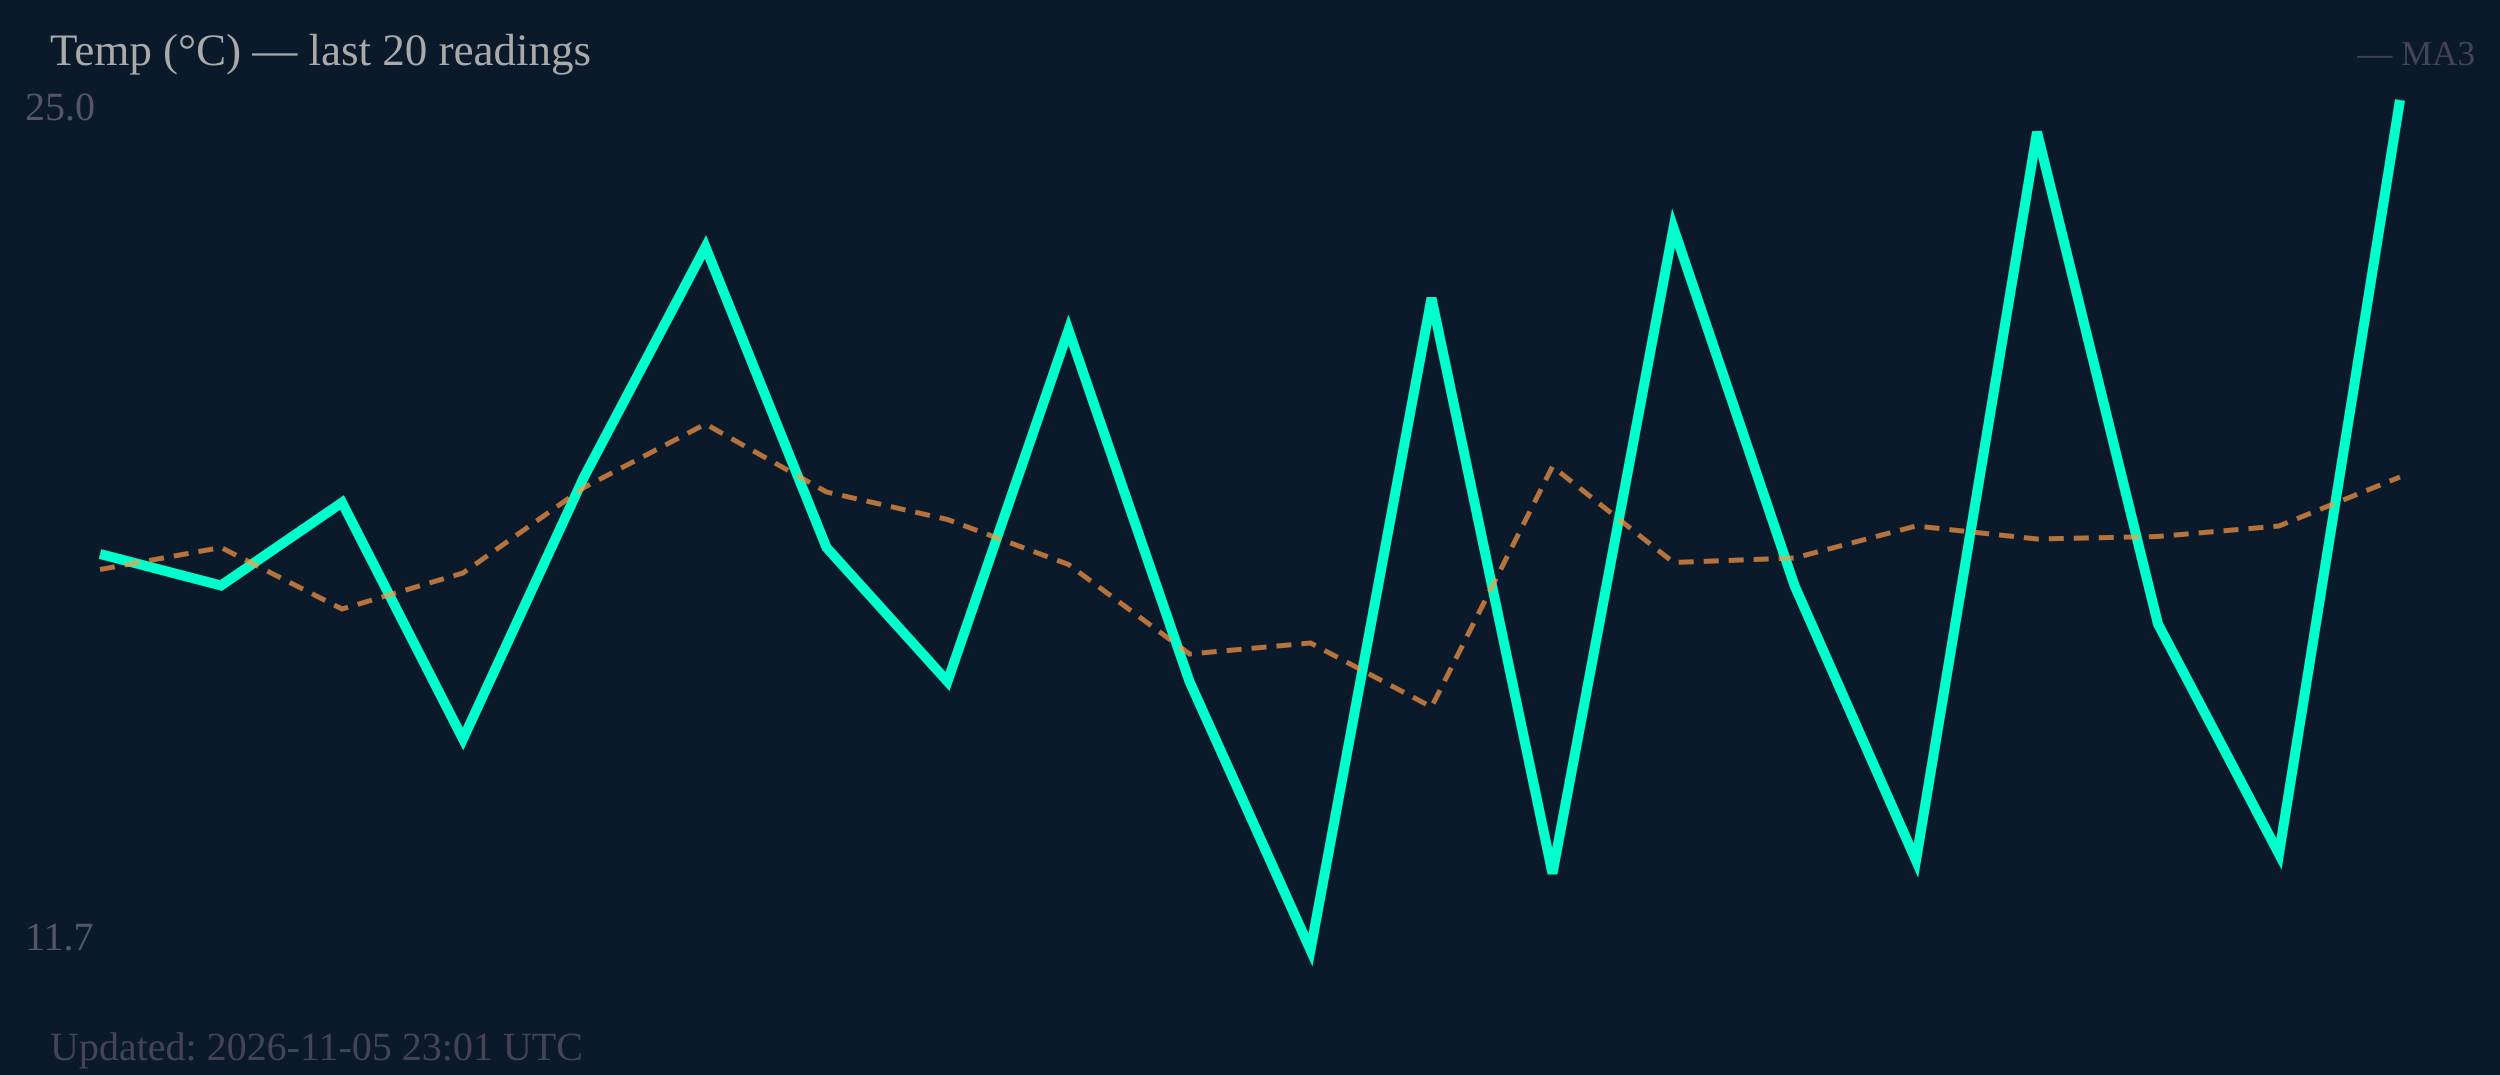
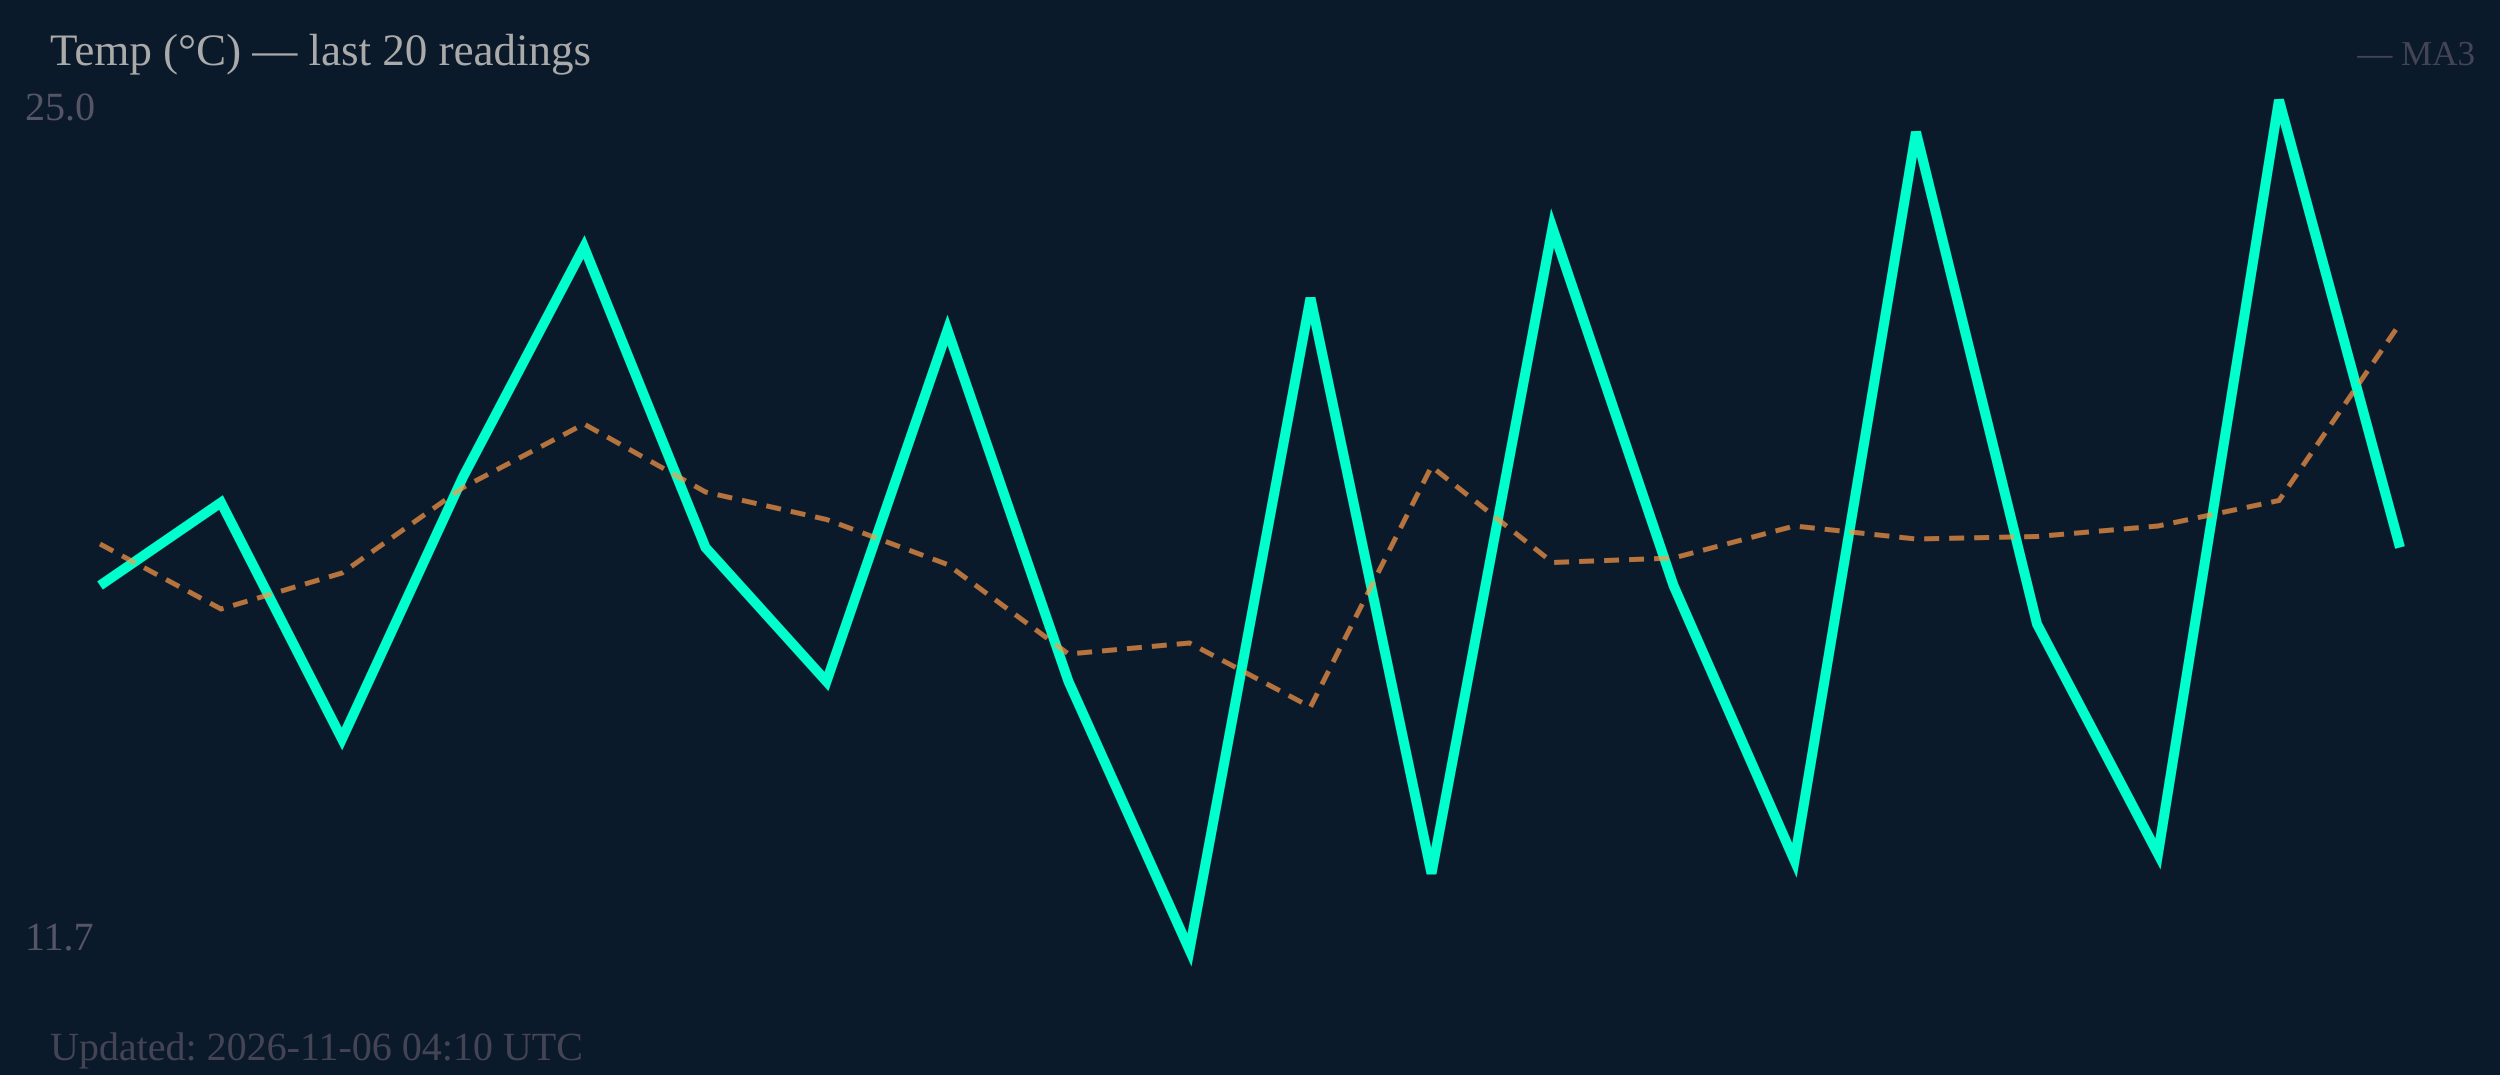
<svg xmlns="http://www.w3.org/2000/svg" width="500" height="215" viewBox="0 0 500 215">
  <rect width="500" height="215" fill="#0b1a2a" />
  <text x="5" y="24" font-size="8" fill="#556">25.0</text>
  <text x="5" y="190" font-size="8" fill="#556">11.7</text>
-   <polyline fill="none" stroke="#00ffcc" stroke-width="2" points="20.0,110.8 44.2,117.1 68.4,100.5 92.6,147.8 116.8,95.4 141.1,49.4 165.3,109.5 189.5,136.3 213.7,66.0 237.9,136.3 262.1,190.0 286.3,59.6 310.5,174.7 334.7,45.6 358.9,117.1 383.2,172.1 407.4,26.4 431.6,124.8 455.8,170.8 480.0,20.0" />
-   <polyline fill="none" stroke="#ff9944" stroke-width="1" stroke-dasharray="3,2" opacity="0.7" points="20.0,113.9 44.2,109.5 68.4,121.8 92.6,114.6 116.8,97.5 141.1,84.8 165.3,98.4 189.5,103.9 213.7,112.9 237.9,130.8 262.1,128.6 286.3,141.4 310.5,93.3 334.7,112.5 358.9,111.6 383.2,105.2 407.4,107.8 431.6,107.3 455.8,105.2 480.0,95.4" />
+   <polyline fill="none" stroke="#00ffcc" stroke-width="2" points="20.0,117.1 44.2,100.5 68.4,147.8 92.6,95.4 116.8,49.4 141.1,109.5 165.3,136.3 189.5,66.0 213.7,136.3 237.9,190.0 262.1,59.6 286.3,174.7 310.5,45.6 334.7,117.1 358.9,172.1 383.2,26.4 407.4,124.8 431.6,170.8 455.8,20.0 480.0,109.5" />
+   <polyline fill="none" stroke="#ff9944" stroke-width="1" stroke-dasharray="3,2" opacity="0.7" points="20.0,108.8 44.2,121.8 68.4,114.6 92.6,97.5 116.8,84.8 141.1,98.4 165.3,103.9 189.5,112.9 213.7,130.8 237.9,128.6 262.1,141.4 286.3,93.3 310.5,112.5 334.7,111.6 358.9,105.2 383.2,107.8 407.4,107.3 431.6,105.2 455.8,100.1 480.0,64.7" />
  <text x="10" y="13" font-size="9" fill="#aaa">Temp (°C) — last 20 readings</text>
  <text x="495" y="13" font-size="7" fill="#445" text-anchor="end">— MA3</text>
-   <text x="10" y="212" font-size="8" fill="#445">Updated: 2026-11-05 23:01 UTC</text>
+   <text x="10" y="212" font-size="8" fill="#445">Updated: 2026-11-06 04:10 UTC</text>
</svg>
